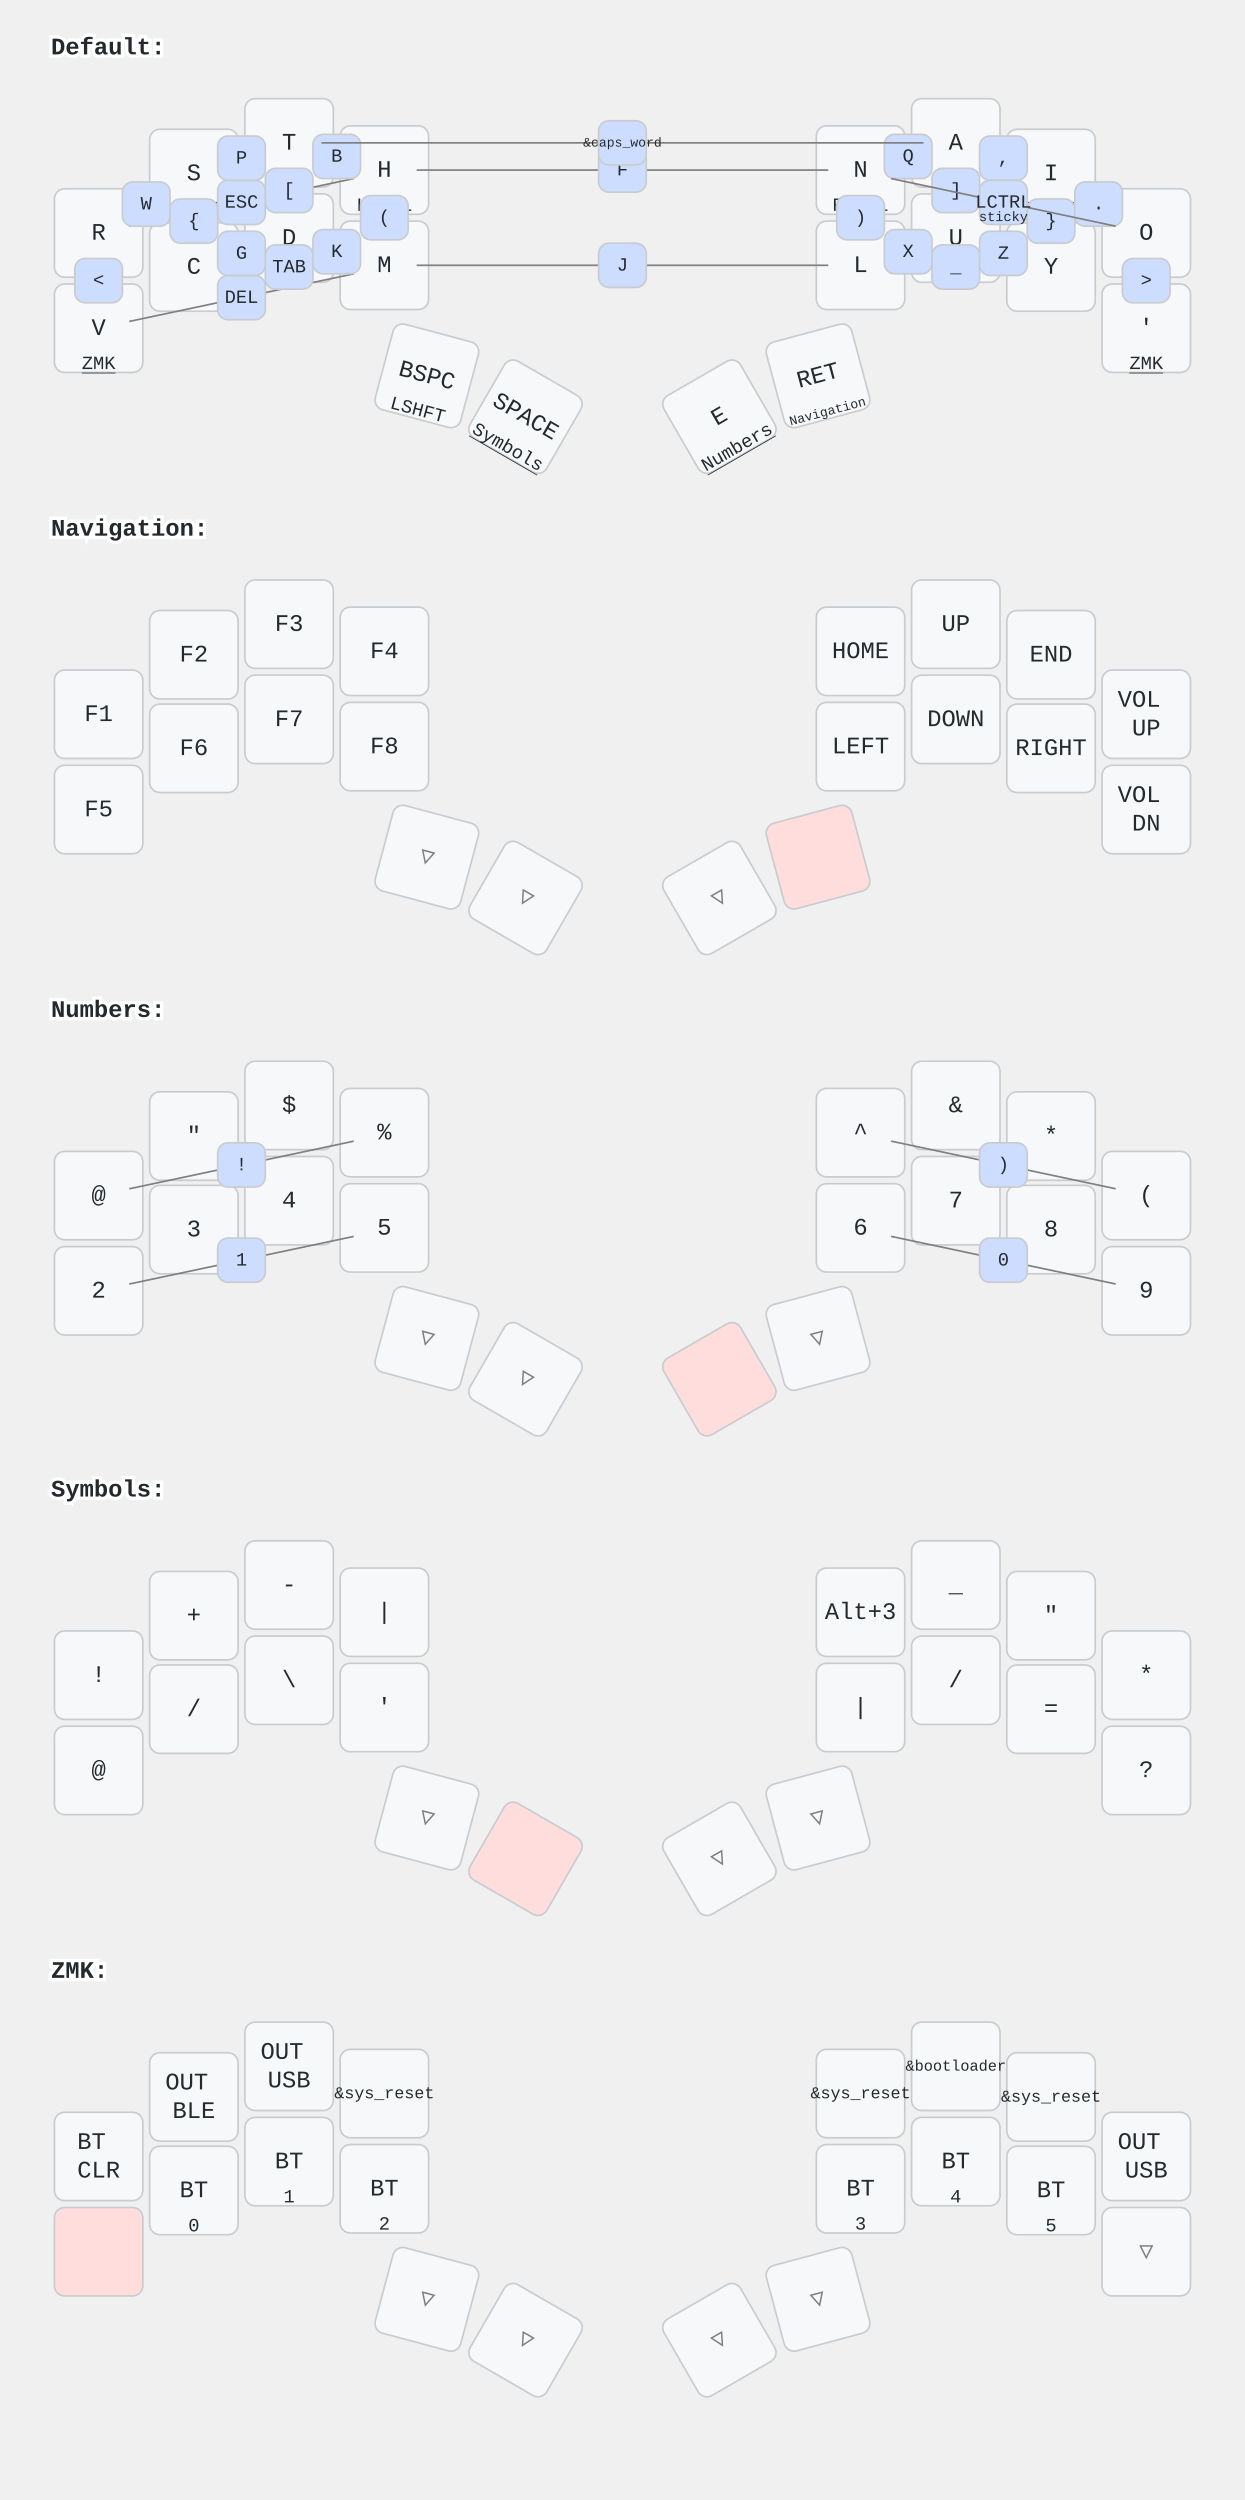
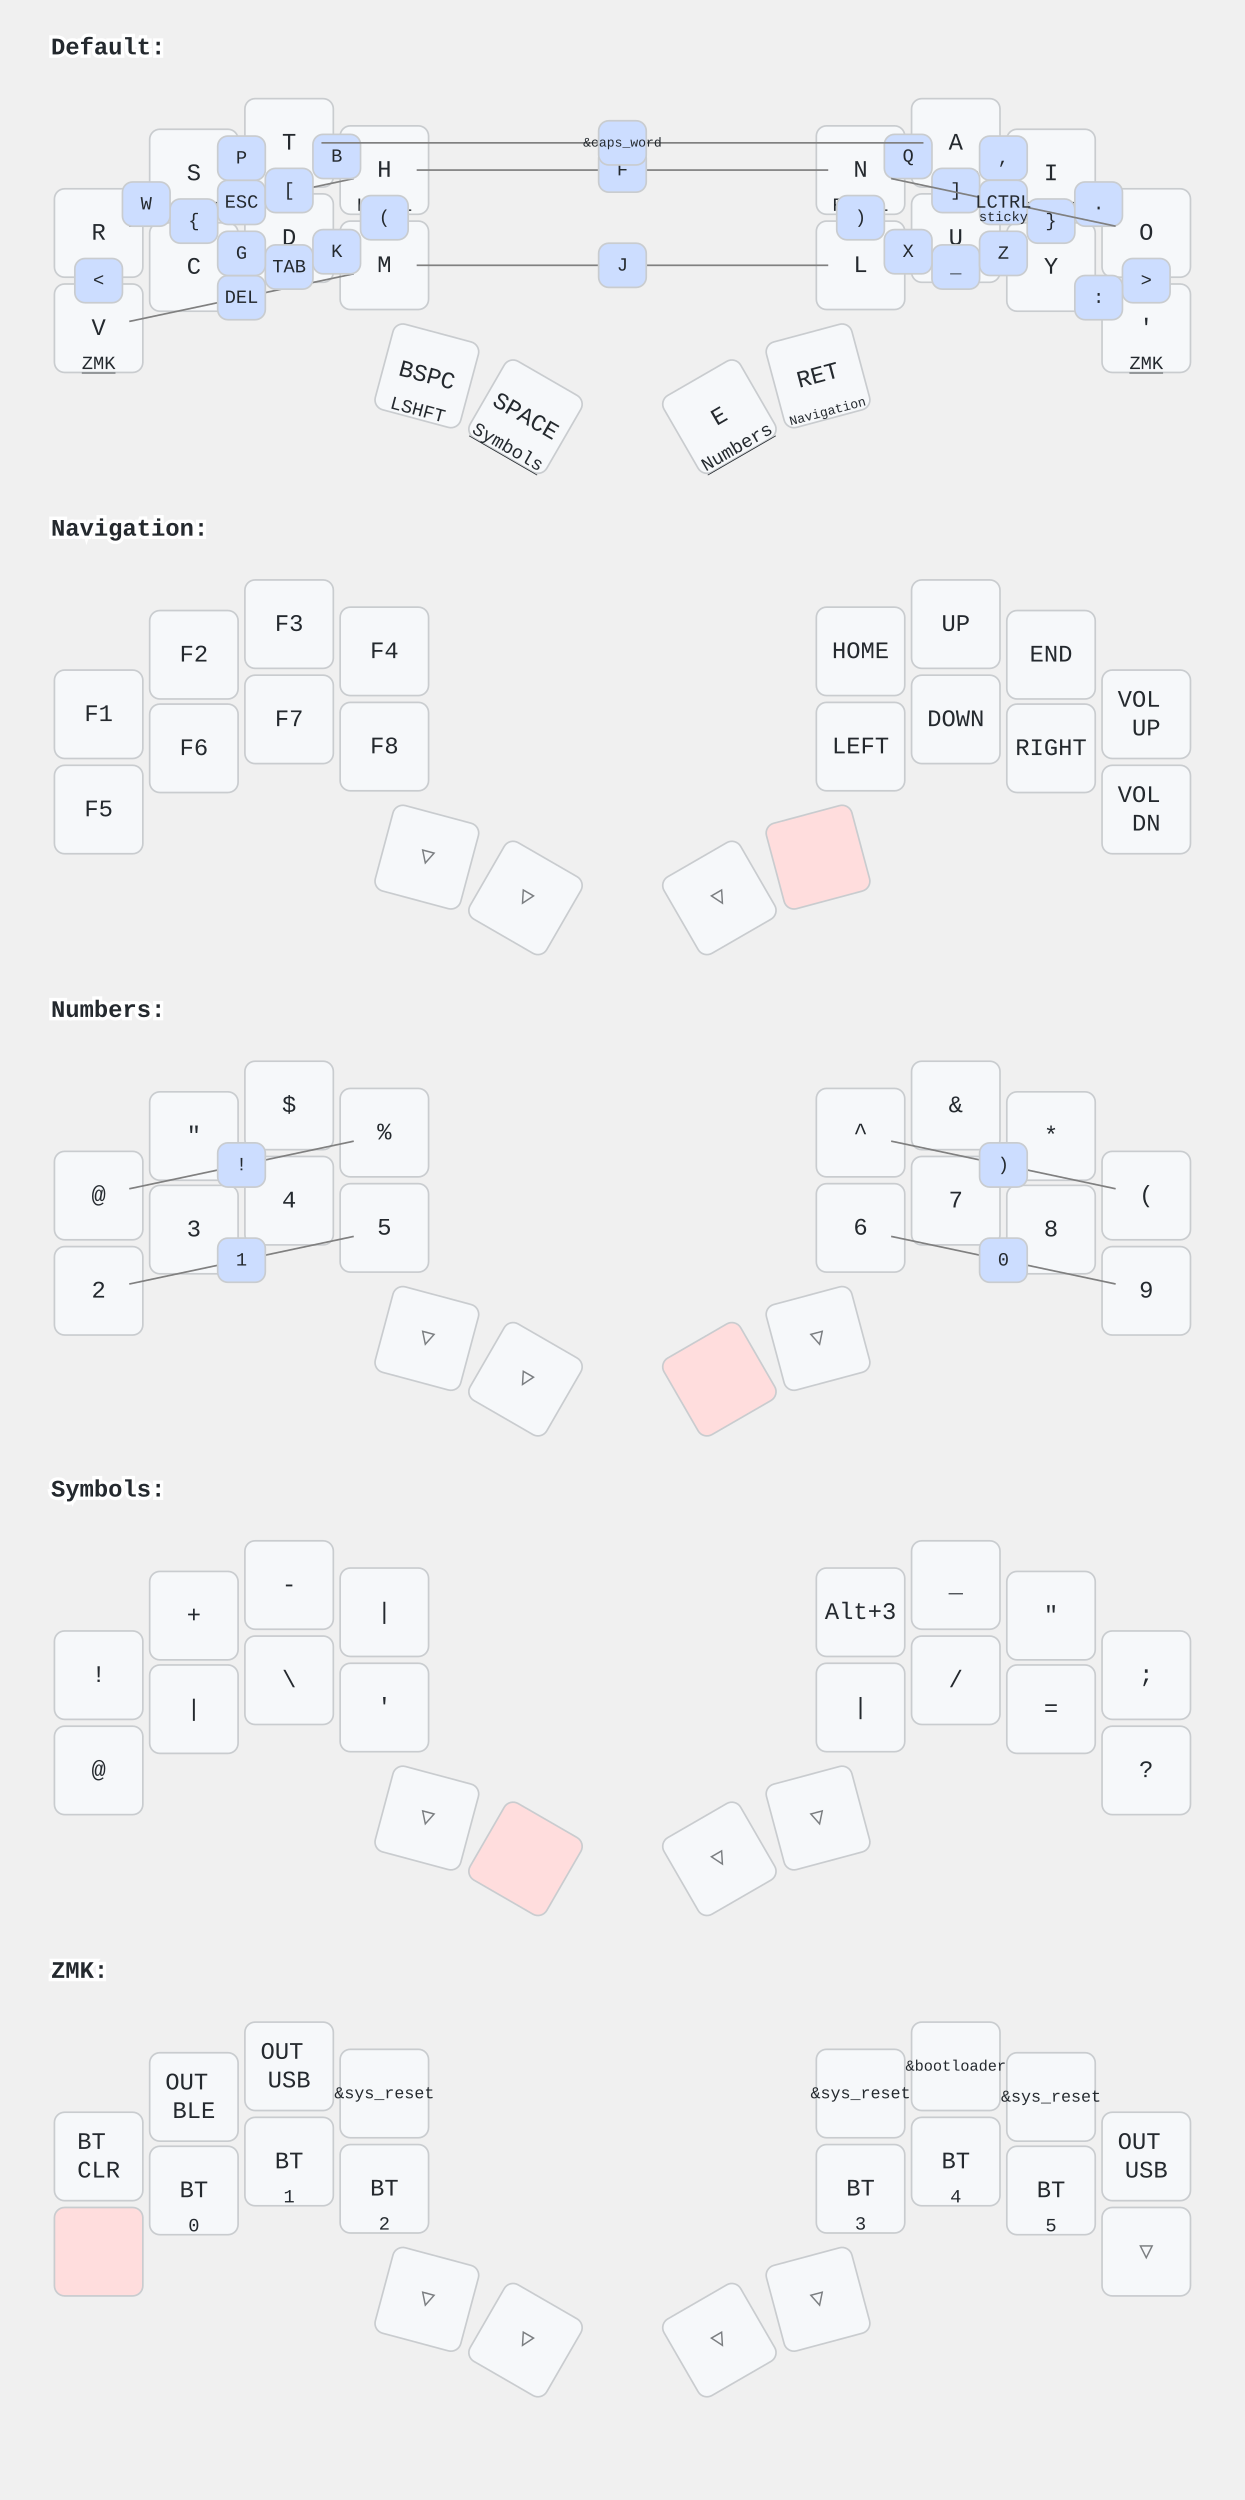
<svg xmlns="http://www.w3.org/2000/svg" width="732" height="1470" viewBox="0 0 732 1470" class="keymap">
  <style>/* inherit to force styles through use tags */
svg path {
    fill: inherit;
}

/* font and background color specifications */
svg.keymap {
    font-family: SFMono-Regular,Consolas,Liberation Mono,Menlo,monospace;
    font-size: 14px;
    font-kerning: normal;
    text-rendering: optimizeLegibility;
    fill: #24292e;
}

/* default key styling */
rect.key {
    fill: #f6f8fa;
}

rect.key, rect.combo {
    stroke: #c9cccf;
    stroke-width: 1;
}

/* default key side styling, only used is draw_key_sides is set */
rect.side {
    filter: brightness(90%);
}

/* color accent for combo boxes */
rect.combo, rect.combo-separate {
    fill: #cdf;
}

/* color accent for held keys */
rect.held, rect.combo.held {
    fill: #fdd;
}

/* color accent for ghost (optional) keys */
rect.ghost, rect.combo.ghost {
    stroke-dasharray: 4, 4;
    stroke-width: 2;
}

text {
    text-anchor: middle;
    dominant-baseline: middle;
}

/* styling for layer labels */
text.label {
    font-weight: bold;
    text-anchor: start;
    stroke: white;
    stroke-width: 4;
    paint-order: stroke;
}

/* styling for optional footer */
text.footer {
    text-anchor: end;
    dominant-baseline: auto;
    stroke: white;
    stroke-width: 4;
    paint-order: stroke;
}

/* styling for combo tap, and key non-tap label text */
text.combo, text.hold, text.shifted, text.left, text.right, text.tl, text.tr, text.bl, text.br {
    font-size: 11px;
}

text.hold, text.bl, text.br {
    text-anchor: middle;
    dominant-baseline: auto;
}

text.shifted, text.tl, text.tr {
    text-anchor: middle;
    dominant-baseline: hanging;
}

text.left, text.tl, text.bl {
    text-anchor: start;
}

text.right, text.tr, text.br {
    text-anchor: end;
}

text.layer-activator {
    text-decoration: underline;
}

/* styling for hold/shifted label text in combo box */
text.combo.hold, text.combo.shifted, text.combo.left, text.combo.right {
    font-size: 8px;
}

/* lighter symbol for transparent keys */
text.trans {
    fill: #7b7e81;
}

/* styling for combo dendrons */
path.combo {
    stroke-width: 1;
    stroke: gray;
    fill: none;
}

/* Start Tabler Icons Cleanup */
/* cannot use height/width with glyphs */
.icon-tabler &gt; path {
    fill: inherit;
    stroke: inherit;
    stroke-width: 2;
}
/* hide tabler's default box */
.icon-tabler &gt; path[stroke="none"][fill="none"] {
    visibility: hidden;
}
/* End Tabler Icons Cleanup */
</style>
  <g transform="translate(30, 0)" class="layer-Default">
    <text x="0" y="28" class="label" id="Default">Default:</text>
    <g transform="translate(0, 56)">
      <g transform="translate(28, 81)" class="key keypos-0">
        <rect rx="6" ry="6" x="-26" y="-26" width="52" height="52" class="key" />
        <text x="0" y="0" class="key tap">R</text>
        <text x="0" y="24" class="key hold">LGUI</text>
      </g>
      <g transform="translate(84, 46)" class="key keypos-1">
        <rect rx="6" ry="6" x="-26" y="-26" width="52" height="52" class="key" />
        <text x="0" y="0" class="key tap">S</text>
        <text x="0" y="24" class="key hold">LSHFT</text>
      </g>
      <g transform="translate(140, 28)" class="key keypos-2">
        <rect rx="6" ry="6" x="-26" y="-26" width="52" height="52" class="key" />
        <text x="0" y="0" class="key tap">T</text>
        <text x="0" y="24" class="key hold">LALT</text>
      </g>
      <g transform="translate(196, 44)" class="key keypos-3">
        <rect rx="6" ry="6" x="-26" y="-26" width="52" height="52" class="key" />
        <text x="0" y="0" class="key tap">H</text>
        <text x="0" y="24" class="key hold">LCTRL</text>
      </g>
      <g transform="translate(476, 44)" class="key keypos-4">
        <rect rx="6" ry="6" x="-26" y="-26" width="52" height="52" class="key" />
        <text x="0" y="0" class="key tap">N</text>
        <text x="0" y="24" class="key hold">RCTRL</text>
      </g>
      <g transform="translate(532, 28)" class="key keypos-5">
        <rect rx="6" ry="6" x="-26" y="-26" width="52" height="52" class="key" />
        <text x="0" y="0" class="key tap">A</text>
        <text x="0" y="24" class="key hold">LALT</text>
      </g>
      <g transform="translate(588, 46)" class="key keypos-6">
        <rect rx="6" ry="6" x="-26" y="-26" width="52" height="52" class="key" />
        <text x="0" y="0" class="key tap">I</text>
        <text x="0" y="24" class="key hold">RSHFT</text>
      </g>
      <g transform="translate(644, 81)" class="key keypos-7">
        <rect rx="6" ry="6" x="-26" y="-26" width="52" height="52" class="key" />
        <text x="0" y="0" class="key tap">O</text>
        <text x="0" y="24" class="key hold">RGUI</text>
      </g>
      <g transform="translate(28, 137)" class="key keypos-8">
        <rect rx="6" ry="6" x="-26" y="-26" width="52" height="52" class="key" />
        <text x="0" y="0" class="key tap">V</text>
        <a href="#ZMK">
          <text x="0" y="24" class="key hold layer-activator">ZMK</text>
        </a>
      </g>
      <g transform="translate(84, 101)" class="key keypos-9">
        <rect rx="6" ry="6" x="-26" y="-26" width="52" height="52" class="key" />
        <text x="0" y="0" class="key tap">C</text>
      </g>
      <g transform="translate(140, 84)" class="key keypos-10">
        <rect rx="6" ry="6" x="-26" y="-26" width="52" height="52" class="key" />
        <text x="0" y="0" class="key tap">D</text>
      </g>
      <g transform="translate(196, 100)" class="key keypos-11">
        <rect rx="6" ry="6" x="-26" y="-26" width="52" height="52" class="key" />
        <text x="0" y="0" class="key tap">M</text>
      </g>
      <g transform="translate(476, 100)" class="key keypos-12">
        <rect rx="6" ry="6" x="-26" y="-26" width="52" height="52" class="key" />
        <text x="0" y="0" class="key tap">L</text>
      </g>
      <g transform="translate(532, 84)" class="key keypos-13">
        <rect rx="6" ry="6" x="-26" y="-26" width="52" height="52" class="key" />
        <text x="0" y="0" class="key tap">U</text>
      </g>
      <g transform="translate(588, 101)" class="key keypos-14">
        <rect rx="6" ry="6" x="-26" y="-26" width="52" height="52" class="key" />
        <text x="0" y="0" class="key tap">Y</text>
      </g>
      <g transform="translate(644, 137)" class="key keypos-15">
        <rect rx="6" ry="6" x="-26" y="-26" width="52" height="52" class="key" />
        <text x="0" y="0" class="key tap">'</text>
        <a href="#ZMK">
          <text x="0" y="24" class="key hold layer-activator">ZMK</text>
        </a>
      </g>
      <g transform="translate(221, 165) rotate(15.0)" class="key keypos-16">
        <rect rx="6" ry="6" x="-26" y="-26" width="52" height="52" class="key" />
        <text x="0" y="0" class="key tap">BSPC</text>
        <text x="0" y="24" class="key hold">LSHFT</text>
      </g>
      <g transform="translate(279, 189) rotate(30.0)" class="key keypos-17">
        <rect rx="6" ry="6" x="-26" y="-26" width="52" height="52" class="key" />
        <text x="0" y="0" class="key tap">SPACE</text>
        <a href="#Symbols">
          <text x="0" y="24" class="key hold layer-activator">Symbols</text>
        </a>
      </g>
      <g transform="translate(393, 189) rotate(-30.0)" class="key keypos-18">
        <rect rx="6" ry="6" x="-26" y="-26" width="52" height="52" class="key" />
        <text x="0" y="0" class="key tap">E</text>
        <a href="#Numbers">
          <text x="0" y="24" class="key hold layer-activator">Numbers</text>
        </a>
      </g>
      <g transform="translate(451, 165) rotate(-15.0)" class="key keypos-19">
        <rect rx="6" ry="6" x="-26" y="-26" width="52" height="52" class="key" />
        <text x="0" y="0" class="key tap">RET</text>
        <a href="#Navigation">
          <text x="0" y="24" class="key hold layer-activator">
            <tspan style="font-size: 70%">Navigation</tspan>
          </text>
        </a>
      </g>
      <g class="combo combopos-0">
        <path d="M112,63 l-66,14" class="combo" />
        <path d="M112,63 l66,-14" class="combo" />
        <rect rx="6" ry="6" x="98" y="50" width="28" height="26" class="combo" />
        <text x="112" y="63" class="combo tap">ESC</text>
      </g>
      <g class="combo combopos-1">
        <path d="M112,119 l-66,14" class="combo" />
        <path d="M112,119 l66,-14" class="combo" />
        <rect rx="6" ry="6" x="98" y="106" width="28" height="26" class="combo" />
        <text x="112" y="119" class="combo tap">DEL</text>
      </g>
      <g class="combo combopos-2">
        <path d="M140,101 l-37,0" class="combo" />
        <path d="M140,101 l37,0" class="combo" />
        <rect rx="6" ry="6" x="126" y="88" width="28" height="26" class="combo" />
        <text x="140" y="101" class="combo tap">TAB</text>
      </g>
      <g class="combo combopos-3">
        <path d="M532,101 l-37,0" class="combo" />
        <path d="M532,101 l37,0" class="combo" />
        <rect rx="6" ry="6" x="518" y="88" width="28" height="26" class="combo" />
        <text x="532" y="101" class="combo tap">_</text>
      </g>
      <g class="combo combopos-4">
        <rect rx="6" ry="6" x="70" y="61" width="28" height="26" class="combo" />
        <text x="84" y="74" class="combo tap">{</text>
      </g>
      <g class="combo combopos-5">
        <rect rx="6" ry="6" x="182" y="59" width="28" height="26" class="combo" />
        <text x="196" y="72" class="combo tap">(</text>
      </g>
      <g class="combo combopos-6">
        <rect rx="6" ry="6" x="126" y="43" width="28" height="26" class="combo" />
        <text x="140" y="56" class="combo tap">[</text>
      </g>
      <g class="combo combopos-7">
        <rect rx="6" ry="6" x="574" y="61" width="28" height="26" class="combo" />
        <text x="588" y="74" class="combo tap">}</text>
      </g>
      <g class="combo combopos-8">
        <rect rx="6" ry="6" x="462" y="59" width="28" height="26" class="combo" />
        <text x="476" y="72" class="combo tap">)</text>
      </g>
      <g class="combo combopos-9">
        <rect rx="6" ry="6" x="518" y="43" width="28" height="26" class="combo" />
        <text x="532" y="56" class="combo tap">]</text>
      </g>
      <g class="combo combopos-10">
        <rect rx="6" ry="6" x="14" y="96" width="28" height="26" class="combo" />
        <text x="28" y="109" class="combo tap">&lt;</text>
      </g>
      <g class="combo combopos-11">
        <rect rx="6" ry="6" x="630" y="96" width="28" height="26" class="combo" />
        <text x="644" y="109" class="combo tap">&gt;</text>
      </g>
      <g class="combo combopos-12">
        <rect rx="6" ry="6" x="42" y="51" width="28" height="26" class="combo" />
        <text x="56" y="64" class="combo tap">W</text>
      </g>
      <g class="combo combopos-13">
        <rect rx="6" ry="6" x="98" y="24" width="28" height="26" class="combo" />
        <text x="112" y="37" class="combo tap">P</text>
      </g>
      <g class="combo combopos-14">
        <rect rx="6" ry="6" x="154" y="23" width="28" height="26" class="combo" />
        <text x="168" y="36" class="combo tap">B</text>
      </g>
      <g class="combo combopos-15">
        <path d="M336,44 l-121,0" class="combo" />
        <path d="M336,44 l121,0" class="combo" />
        <rect rx="6" ry="6" x="322" y="31" width="28" height="26" class="combo" />
        <text x="336" y="44" class="combo tap">F</text>
      </g>
      <g class="combo combopos-16">
        <rect rx="6" ry="6" x="490" y="23" width="28" height="26" class="combo" />
        <text x="504" y="36" class="combo tap">Q</text>
      </g>
      <g class="combo combopos-17">
        <rect rx="6" ry="6" x="546" y="24" width="28" height="26" class="combo" />
        <text x="560" y="37" class="combo tap">,</text>
      </g>
      <g class="combo combopos-18">
        <rect rx="6" ry="6" x="602" y="51" width="28" height="26" class="combo" />
        <text x="616" y="64" class="combo tap">.</text>
      </g>
      <g class="combo combopos-19">
        <rect rx="6" ry="6" x="98" y="80" width="28" height="26" class="combo" />
        <text x="112" y="93" class="combo tap">G</text>
      </g>
      <g class="combo combopos-20">
        <rect rx="6" ry="6" x="154" y="79" width="28" height="26" class="combo" />
        <text x="168" y="92" class="combo tap">K</text>
      </g>
      <g class="combo combopos-21">
        <path d="M336,100 l-121,0" class="combo" />
        <path d="M336,100 l121,0" class="combo" />
        <rect rx="6" ry="6" x="322" y="87" width="28" height="26" class="combo" />
        <text x="336" y="100" class="combo tap">J</text>
      </g>
      <g class="combo combopos-22">
        <rect rx="6" ry="6" x="490" y="79" width="28" height="26" class="combo" />
        <text x="504" y="92" class="combo tap">X</text>
      </g>
      <g class="combo combopos-23">
        <rect rx="6" ry="6" x="546" y="80" width="28" height="26" class="combo" />
        <text x="560" y="93" class="combo tap">Z</text>
      </g>
      <g class="combo combopos-24">
        <path d="M336,28 l-177,0" class="combo" />
        <path d="M336,28 l177,0" class="combo" />
        <rect rx="6" ry="6" x="322" y="15" width="28" height="26" class="combo" />
        <text x="336" y="28" class="combo tap">
          <tspan style="font-size: 70%">&amp;caps_word</tspan>
        </text>
      </g>
      <g class="combo combopos-25">
        <path d="M560,63 l-66,-14" class="combo" />
        <path d="M560,63 l66,14" class="combo" />
        <rect rx="6" ry="6" x="546" y="50" width="28" height="26" class="combo" />
        <text x="560" y="63" class="combo tap">LCTRL</text>
        <text x="560" y="74" class="combo hold">sticky</text>
      </g>
+       <g class="combo combopos-26">
+         <rect rx="6" ry="6" x="602" y="106" width="28" height="26" class="combo" />
+         <text x="616" y="119" class="combo tap">:</text>
+       </g>
    </g>
  </g>
  <g transform="translate(30, 283)" class="layer-Navigation">
    <text x="0" y="28" class="label" id="Navigation">Navigation:</text>
    <g transform="translate(0, 56)">
      <g transform="translate(28, 81)" class="key keypos-0">
        <rect rx="6" ry="6" x="-26" y="-26" width="52" height="52" class="key" />
        <text x="0" y="0" class="key tap">F1</text>
      </g>
      <g transform="translate(84, 46)" class="key keypos-1">
        <rect rx="6" ry="6" x="-26" y="-26" width="52" height="52" class="key" />
        <text x="0" y="0" class="key tap">F2</text>
      </g>
      <g transform="translate(140, 28)" class="key keypos-2">
        <rect rx="6" ry="6" x="-26" y="-26" width="52" height="52" class="key" />
        <text x="0" y="0" class="key tap">F3</text>
      </g>
      <g transform="translate(196, 44)" class="key keypos-3">
        <rect rx="6" ry="6" x="-26" y="-26" width="52" height="52" class="key" />
        <text x="0" y="0" class="key tap">F4</text>
      </g>
      <g transform="translate(476, 44)" class="key keypos-4">
        <rect rx="6" ry="6" x="-26" y="-26" width="52" height="52" class="key" />
        <text x="0" y="0" class="key tap">HOME</text>
      </g>
      <g transform="translate(532, 28)" class="key keypos-5">
        <rect rx="6" ry="6" x="-26" y="-26" width="52" height="52" class="key" />
        <text x="0" y="0" class="key tap">UP</text>
      </g>
      <g transform="translate(588, 46)" class="key keypos-6">
        <rect rx="6" ry="6" x="-26" y="-26" width="52" height="52" class="key" />
        <text x="0" y="0" class="key tap">END</text>
      </g>
      <g transform="translate(644, 81)" class="key keypos-7">
        <rect rx="6" ry="6" x="-26" y="-26" width="52" height="52" class="key" />
        <text x="0" y="0" class="key tap">
          <tspan x="0" dy="-0.6em">VOL</tspan>
          <tspan x="0" dy="1.2em">UP</tspan>
        </text>
      </g>
      <g transform="translate(28, 137)" class="key keypos-8">
        <rect rx="6" ry="6" x="-26" y="-26" width="52" height="52" class="key" />
        <text x="0" y="0" class="key tap">F5</text>
      </g>
      <g transform="translate(84, 101)" class="key keypos-9">
        <rect rx="6" ry="6" x="-26" y="-26" width="52" height="52" class="key" />
        <text x="0" y="0" class="key tap">F6</text>
      </g>
      <g transform="translate(140, 84)" class="key keypos-10">
        <rect rx="6" ry="6" x="-26" y="-26" width="52" height="52" class="key" />
        <text x="0" y="0" class="key tap">F7</text>
      </g>
      <g transform="translate(196, 100)" class="key keypos-11">
        <rect rx="6" ry="6" x="-26" y="-26" width="52" height="52" class="key" />
        <text x="0" y="0" class="key tap">F8</text>
      </g>
      <g transform="translate(476, 100)" class="key keypos-12">
        <rect rx="6" ry="6" x="-26" y="-26" width="52" height="52" class="key" />
        <text x="0" y="0" class="key tap">LEFT</text>
      </g>
      <g transform="translate(532, 84)" class="key keypos-13">
        <rect rx="6" ry="6" x="-26" y="-26" width="52" height="52" class="key" />
        <text x="0" y="0" class="key tap">DOWN</text>
      </g>
      <g transform="translate(588, 101)" class="key keypos-14">
        <rect rx="6" ry="6" x="-26" y="-26" width="52" height="52" class="key" />
        <text x="0" y="0" class="key tap">RIGHT</text>
      </g>
      <g transform="translate(644, 137)" class="key keypos-15">
        <rect rx="6" ry="6" x="-26" y="-26" width="52" height="52" class="key" />
        <text x="0" y="0" class="key tap">
          <tspan x="0" dy="-0.6em">VOL</tspan>
          <tspan x="0" dy="1.2em">DN</tspan>
        </text>
      </g>
      <g transform="translate(221, 165) rotate(15.0)" class="key trans keypos-16">
        <rect rx="6" ry="6" x="-26" y="-26" width="52" height="52" class="key trans" />
        <text x="0" y="0" class="key trans tap">▽</text>
      </g>
      <g transform="translate(279, 189) rotate(30.0)" class="key trans keypos-17">
        <rect rx="6" ry="6" x="-26" y="-26" width="52" height="52" class="key trans" />
        <text x="0" y="0" class="key trans tap">▽</text>
      </g>
      <g transform="translate(393, 189) rotate(-30.0)" class="key trans keypos-18">
        <rect rx="6" ry="6" x="-26" y="-26" width="52" height="52" class="key trans" />
        <text x="0" y="0" class="key trans tap">▽</text>
      </g>
      <g transform="translate(451, 165) rotate(-15.0)" class="key held keypos-19">
        <rect rx="6" ry="6" x="-26" y="-26" width="52" height="52" class="key held" />
      </g>
    </g>
  </g>
  <g transform="translate(30, 566)" class="layer-Numbers">
    <text x="0" y="28" class="label" id="Numbers">Numbers:</text>
    <g transform="translate(0, 56)">
      <g transform="translate(28, 81)" class="key keypos-0">
        <rect rx="6" ry="6" x="-26" y="-26" width="52" height="52" class="key" />
        <text x="0" y="0" class="key tap">@</text>
      </g>
      <g transform="translate(84, 46)" class="key keypos-1">
        <rect rx="6" ry="6" x="-26" y="-26" width="52" height="52" class="key" />
        <text x="0" y="0" class="key tap">"</text>
      </g>
      <g transform="translate(140, 28)" class="key keypos-2">
        <rect rx="6" ry="6" x="-26" y="-26" width="52" height="52" class="key" />
        <text x="0" y="0" class="key tap">$</text>
      </g>
      <g transform="translate(196, 44)" class="key keypos-3">
        <rect rx="6" ry="6" x="-26" y="-26" width="52" height="52" class="key" />
        <text x="0" y="0" class="key tap">%</text>
      </g>
      <g transform="translate(476, 44)" class="key keypos-4">
        <rect rx="6" ry="6" x="-26" y="-26" width="52" height="52" class="key" />
        <text x="0" y="0" class="key tap">^</text>
      </g>
      <g transform="translate(532, 28)" class="key keypos-5">
        <rect rx="6" ry="6" x="-26" y="-26" width="52" height="52" class="key" />
        <text x="0" y="0" class="key tap">&amp;</text>
      </g>
      <g transform="translate(588, 46)" class="key keypos-6">
        <rect rx="6" ry="6" x="-26" y="-26" width="52" height="52" class="key" />
        <text x="0" y="0" class="key tap">*</text>
      </g>
      <g transform="translate(644, 81)" class="key keypos-7">
        <rect rx="6" ry="6" x="-26" y="-26" width="52" height="52" class="key" />
        <text x="0" y="0" class="key tap">(</text>
      </g>
      <g transform="translate(28, 137)" class="key keypos-8">
        <rect rx="6" ry="6" x="-26" y="-26" width="52" height="52" class="key" />
        <text x="0" y="0" class="key tap">2</text>
      </g>
      <g transform="translate(84, 101)" class="key keypos-9">
        <rect rx="6" ry="6" x="-26" y="-26" width="52" height="52" class="key" />
        <text x="0" y="0" class="key tap">3</text>
      </g>
      <g transform="translate(140, 84)" class="key keypos-10">
        <rect rx="6" ry="6" x="-26" y="-26" width="52" height="52" class="key" />
        <text x="0" y="0" class="key tap">4</text>
      </g>
      <g transform="translate(196, 100)" class="key keypos-11">
        <rect rx="6" ry="6" x="-26" y="-26" width="52" height="52" class="key" />
        <text x="0" y="0" class="key tap">5</text>
      </g>
      <g transform="translate(476, 100)" class="key keypos-12">
        <rect rx="6" ry="6" x="-26" y="-26" width="52" height="52" class="key" />
        <text x="0" y="0" class="key tap">6</text>
      </g>
      <g transform="translate(532, 84)" class="key keypos-13">
        <rect rx="6" ry="6" x="-26" y="-26" width="52" height="52" class="key" />
        <text x="0" y="0" class="key tap">7</text>
      </g>
      <g transform="translate(588, 101)" class="key keypos-14">
        <rect rx="6" ry="6" x="-26" y="-26" width="52" height="52" class="key" />
        <text x="0" y="0" class="key tap">8</text>
      </g>
      <g transform="translate(644, 137)" class="key keypos-15">
        <rect rx="6" ry="6" x="-26" y="-26" width="52" height="52" class="key" />
        <text x="0" y="0" class="key tap">9</text>
      </g>
      <g transform="translate(221, 165) rotate(15.0)" class="key trans keypos-16">
        <rect rx="6" ry="6" x="-26" y="-26" width="52" height="52" class="key trans" />
        <text x="0" y="0" class="key trans tap">▽</text>
      </g>
      <g transform="translate(279, 189) rotate(30.0)" class="key trans keypos-17">
        <rect rx="6" ry="6" x="-26" y="-26" width="52" height="52" class="key trans" />
        <text x="0" y="0" class="key trans tap">▽</text>
      </g>
      <g transform="translate(393, 189) rotate(-30.0)" class="key held keypos-18">
        <rect rx="6" ry="6" x="-26" y="-26" width="52" height="52" class="key held" />
      </g>
      <g transform="translate(451, 165) rotate(-15.0)" class="key trans keypos-19">
        <rect rx="6" ry="6" x="-26" y="-26" width="52" height="52" class="key trans" />
        <text x="0" y="0" class="key trans tap">▽</text>
      </g>
      <g class="combo combopos-0">
        <path d="M112,63 l-66,14" class="combo" />
        <path d="M112,63 l66,-14" class="combo" />
        <rect rx="6" ry="6" x="98" y="50" width="28" height="26" class="combo" />
        <text x="112" y="63" class="combo tap">!</text>
      </g>
      <g class="combo combopos-1">
        <path d="M560,63 l-66,-14" class="combo" />
        <path d="M560,63 l66,14" class="combo" />
        <rect rx="6" ry="6" x="546" y="50" width="28" height="26" class="combo" />
        <text x="560" y="63" class="combo tap">)</text>
      </g>
      <g class="combo combopos-2">
        <path d="M112,119 l-66,14" class="combo" />
        <path d="M112,119 l66,-14" class="combo" />
        <rect rx="6" ry="6" x="98" y="106" width="28" height="26" class="combo" />
        <text x="112" y="119" class="combo tap">1</text>
      </g>
      <g class="combo combopos-3">
        <path d="M560,119 l-66,-14" class="combo" />
        <path d="M560,119 l66,14" class="combo" />
        <rect rx="6" ry="6" x="546" y="106" width="28" height="26" class="combo" />
        <text x="560" y="119" class="combo tap">0</text>
      </g>
    </g>
  </g>
  <g transform="translate(30, 848)" class="layer-Symbols">
    <text x="0" y="28" class="label" id="Symbols">Symbols:</text>
    <g transform="translate(0, 56)">
      <g transform="translate(28, 81)" class="key keypos-0">
        <rect rx="6" ry="6" x="-26" y="-26" width="52" height="52" class="key" />
        <text x="0" y="0" class="key tap">!</text>
      </g>
      <g transform="translate(84, 46)" class="key keypos-1">
        <rect rx="6" ry="6" x="-26" y="-26" width="52" height="52" class="key" />
        <text x="0" y="0" class="key tap">+</text>
      </g>
      <g transform="translate(140, 28)" class="key keypos-2">
        <rect rx="6" ry="6" x="-26" y="-26" width="52" height="52" class="key" />
        <text x="0" y="0" class="key tap">-</text>
      </g>
      <g transform="translate(196, 44)" class="key keypos-3">
        <rect rx="6" ry="6" x="-26" y="-26" width="52" height="52" class="key" />
        <text x="0" y="0" class="key tap">|</text>
      </g>
      <g transform="translate(476, 44)" class="key keypos-4">
        <rect rx="6" ry="6" x="-26" y="-26" width="52" height="52" class="key" />
        <text x="0" y="0" class="key tap">Alt+3</text>
      </g>
      <g transform="translate(532, 28)" class="key keypos-5">
        <rect rx="6" ry="6" x="-26" y="-26" width="52" height="52" class="key" />
        <text x="0" y="0" class="key tap">_</text>
      </g>
      <g transform="translate(588, 46)" class="key keypos-6">
        <rect rx="6" ry="6" x="-26" y="-26" width="52" height="52" class="key" />
        <text x="0" y="0" class="key tap">"</text>
      </g>
      <g transform="translate(644, 81)" class="key keypos-7">
        <rect rx="6" ry="6" x="-26" y="-26" width="52" height="52" class="key" />
-         <text x="0" y="0" class="key tap">*</text>
+         <text x="0" y="0" class="key tap">;</text>
      </g>
      <g transform="translate(28, 137)" class="key keypos-8">
        <rect rx="6" ry="6" x="-26" y="-26" width="52" height="52" class="key" />
        <text x="0" y="0" class="key tap">@</text>
      </g>
      <g transform="translate(84, 101)" class="key keypos-9">
        <rect rx="6" ry="6" x="-26" y="-26" width="52" height="52" class="key" />
-         <text x="0" y="0" class="key tap">/</text>
+         <text x="0" y="0" class="key tap">|</text>
      </g>
      <g transform="translate(140, 84)" class="key keypos-10">
        <rect rx="6" ry="6" x="-26" y="-26" width="52" height="52" class="key" />
        <text x="0" y="0" class="key tap">\</text>
      </g>
      <g transform="translate(196, 100)" class="key keypos-11">
        <rect rx="6" ry="6" x="-26" y="-26" width="52" height="52" class="key" />
        <text x="0" y="0" class="key tap">'</text>
      </g>
      <g transform="translate(476, 100)" class="key keypos-12">
        <rect rx="6" ry="6" x="-26" y="-26" width="52" height="52" class="key" />
        <text x="0" y="0" class="key tap">|</text>
      </g>
      <g transform="translate(532, 84)" class="key keypos-13">
        <rect rx="6" ry="6" x="-26" y="-26" width="52" height="52" class="key" />
        <text x="0" y="0" class="key tap">/</text>
      </g>
      <g transform="translate(588, 101)" class="key keypos-14">
        <rect rx="6" ry="6" x="-26" y="-26" width="52" height="52" class="key" />
        <text x="0" y="0" class="key tap">=</text>
      </g>
      <g transform="translate(644, 137)" class="key keypos-15">
        <rect rx="6" ry="6" x="-26" y="-26" width="52" height="52" class="key" />
        <text x="0" y="0" class="key tap">?</text>
      </g>
      <g transform="translate(221, 165) rotate(15.0)" class="key trans keypos-16">
        <rect rx="6" ry="6" x="-26" y="-26" width="52" height="52" class="key trans" />
        <text x="0" y="0" class="key trans tap">▽</text>
      </g>
      <g transform="translate(279, 189) rotate(30.0)" class="key held keypos-17">
        <rect rx="6" ry="6" x="-26" y="-26" width="52" height="52" class="key held" />
      </g>
      <g transform="translate(393, 189) rotate(-30.0)" class="key trans keypos-18">
        <rect rx="6" ry="6" x="-26" y="-26" width="52" height="52" class="key trans" />
        <text x="0" y="0" class="key trans tap">▽</text>
      </g>
      <g transform="translate(451, 165) rotate(-15.0)" class="key trans keypos-19">
        <rect rx="6" ry="6" x="-26" y="-26" width="52" height="52" class="key trans" />
        <text x="0" y="0" class="key trans tap">▽</text>
      </g>
    </g>
  </g>
  <g transform="translate(30, 1131)" class="layer-ZMK">
    <text x="0" y="28" class="label" id="ZMK">ZMK:</text>
    <g transform="translate(0, 56)">
      <g transform="translate(28, 81)" class="key keypos-0">
        <rect rx="6" ry="6" x="-26" y="-26" width="52" height="52" class="key" />
        <text x="0" y="0" class="key tap">
          <tspan x="0" dy="-0.6em">BT</tspan>
          <tspan x="0" dy="1.2em">CLR</tspan>
        </text>
      </g>
      <g transform="translate(84, 46)" class="key keypos-1">
        <rect rx="6" ry="6" x="-26" y="-26" width="52" height="52" class="key" />
        <text x="0" y="0" class="key tap">
          <tspan x="0" dy="-0.6em">OUT</tspan>
          <tspan x="0" dy="1.2em">BLE</tspan>
        </text>
      </g>
      <g transform="translate(140, 28)" class="key keypos-2">
        <rect rx="6" ry="6" x="-26" y="-26" width="52" height="52" class="key" />
        <text x="0" y="0" class="key tap">
          <tspan x="0" dy="-0.6em">OUT</tspan>
          <tspan x="0" dy="1.2em">USB</tspan>
        </text>
      </g>
      <g transform="translate(196, 44)" class="key keypos-3">
        <rect rx="6" ry="6" x="-26" y="-26" width="52" height="52" class="key" />
        <text x="0" y="0" class="key tap">
          <tspan style="font-size: 70%">&amp;sys_reset</tspan>
        </text>
      </g>
      <g transform="translate(476, 44)" class="key keypos-4">
        <rect rx="6" ry="6" x="-26" y="-26" width="52" height="52" class="key" />
        <text x="0" y="0" class="key tap">
          <tspan style="font-size: 70%">&amp;sys_reset</tspan>
        </text>
      </g>
      <g transform="translate(532, 28)" class="key keypos-5">
        <rect rx="6" ry="6" x="-26" y="-26" width="52" height="52" class="key" />
        <text x="0" y="0" class="key tap">
          <tspan style="font-size: 64%">&amp;bootloader</tspan>
        </text>
      </g>
      <g transform="translate(588, 46)" class="key keypos-6">
        <rect rx="6" ry="6" x="-26" y="-26" width="52" height="52" class="key" />
        <text x="0" y="0" class="key tap">
          <tspan style="font-size: 70%">&amp;sys_reset</tspan>
        </text>
      </g>
      <g transform="translate(644, 81)" class="key keypos-7">
        <rect rx="6" ry="6" x="-26" y="-26" width="52" height="52" class="key" />
        <text x="0" y="0" class="key tap">
          <tspan x="0" dy="-0.6em">OUT</tspan>
          <tspan x="0" dy="1.2em">USB</tspan>
        </text>
      </g>
      <g transform="translate(28, 137)" class="key held keypos-8">
        <rect rx="6" ry="6" x="-26" y="-26" width="52" height="52" class="key held" />
      </g>
      <g transform="translate(84, 101)" class="key keypos-9">
        <rect rx="6" ry="6" x="-26" y="-26" width="52" height="52" class="key" />
        <text x="0" y="0" class="key tap">BT</text>
        <text x="0" y="24" class="key hold">0</text>
      </g>
      <g transform="translate(140, 84)" class="key keypos-10">
        <rect rx="6" ry="6" x="-26" y="-26" width="52" height="52" class="key" />
        <text x="0" y="0" class="key tap">BT</text>
        <text x="0" y="24" class="key hold">1</text>
      </g>
      <g transform="translate(196, 100)" class="key keypos-11">
        <rect rx="6" ry="6" x="-26" y="-26" width="52" height="52" class="key" />
        <text x="0" y="0" class="key tap">BT</text>
        <text x="0" y="24" class="key hold">2</text>
      </g>
      <g transform="translate(476, 100)" class="key keypos-12">
        <rect rx="6" ry="6" x="-26" y="-26" width="52" height="52" class="key" />
        <text x="0" y="0" class="key tap">BT</text>
        <text x="0" y="24" class="key hold">3</text>
      </g>
      <g transform="translate(532, 84)" class="key keypos-13">
        <rect rx="6" ry="6" x="-26" y="-26" width="52" height="52" class="key" />
        <text x="0" y="0" class="key tap">BT</text>
        <text x="0" y="24" class="key hold">4</text>
      </g>
      <g transform="translate(588, 101)" class="key keypos-14">
        <rect rx="6" ry="6" x="-26" y="-26" width="52" height="52" class="key" />
        <text x="0" y="0" class="key tap">BT</text>
        <text x="0" y="24" class="key hold">5</text>
      </g>
      <g transform="translate(644, 137)" class="key trans keypos-15">
        <rect rx="6" ry="6" x="-26" y="-26" width="52" height="52" class="key trans" />
        <text x="0" y="0" class="key trans tap">▽</text>
      </g>
      <g transform="translate(221, 165) rotate(15.0)" class="key trans keypos-16">
        <rect rx="6" ry="6" x="-26" y="-26" width="52" height="52" class="key trans" />
        <text x="0" y="0" class="key trans tap">▽</text>
      </g>
      <g transform="translate(279, 189) rotate(30.0)" class="key trans keypos-17">
        <rect rx="6" ry="6" x="-26" y="-26" width="52" height="52" class="key trans" />
        <text x="0" y="0" class="key trans tap">▽</text>
      </g>
      <g transform="translate(393, 189) rotate(-30.0)" class="key trans keypos-18">
        <rect rx="6" ry="6" x="-26" y="-26" width="52" height="52" class="key trans" />
        <text x="0" y="0" class="key trans tap">▽</text>
      </g>
      <g transform="translate(451, 165) rotate(-15.0)" class="key trans keypos-19">
        <rect rx="6" ry="6" x="-26" y="-26" width="52" height="52" class="key trans" />
        <text x="0" y="0" class="key trans tap">▽</text>
      </g>
    </g>
  </g>
</svg>
